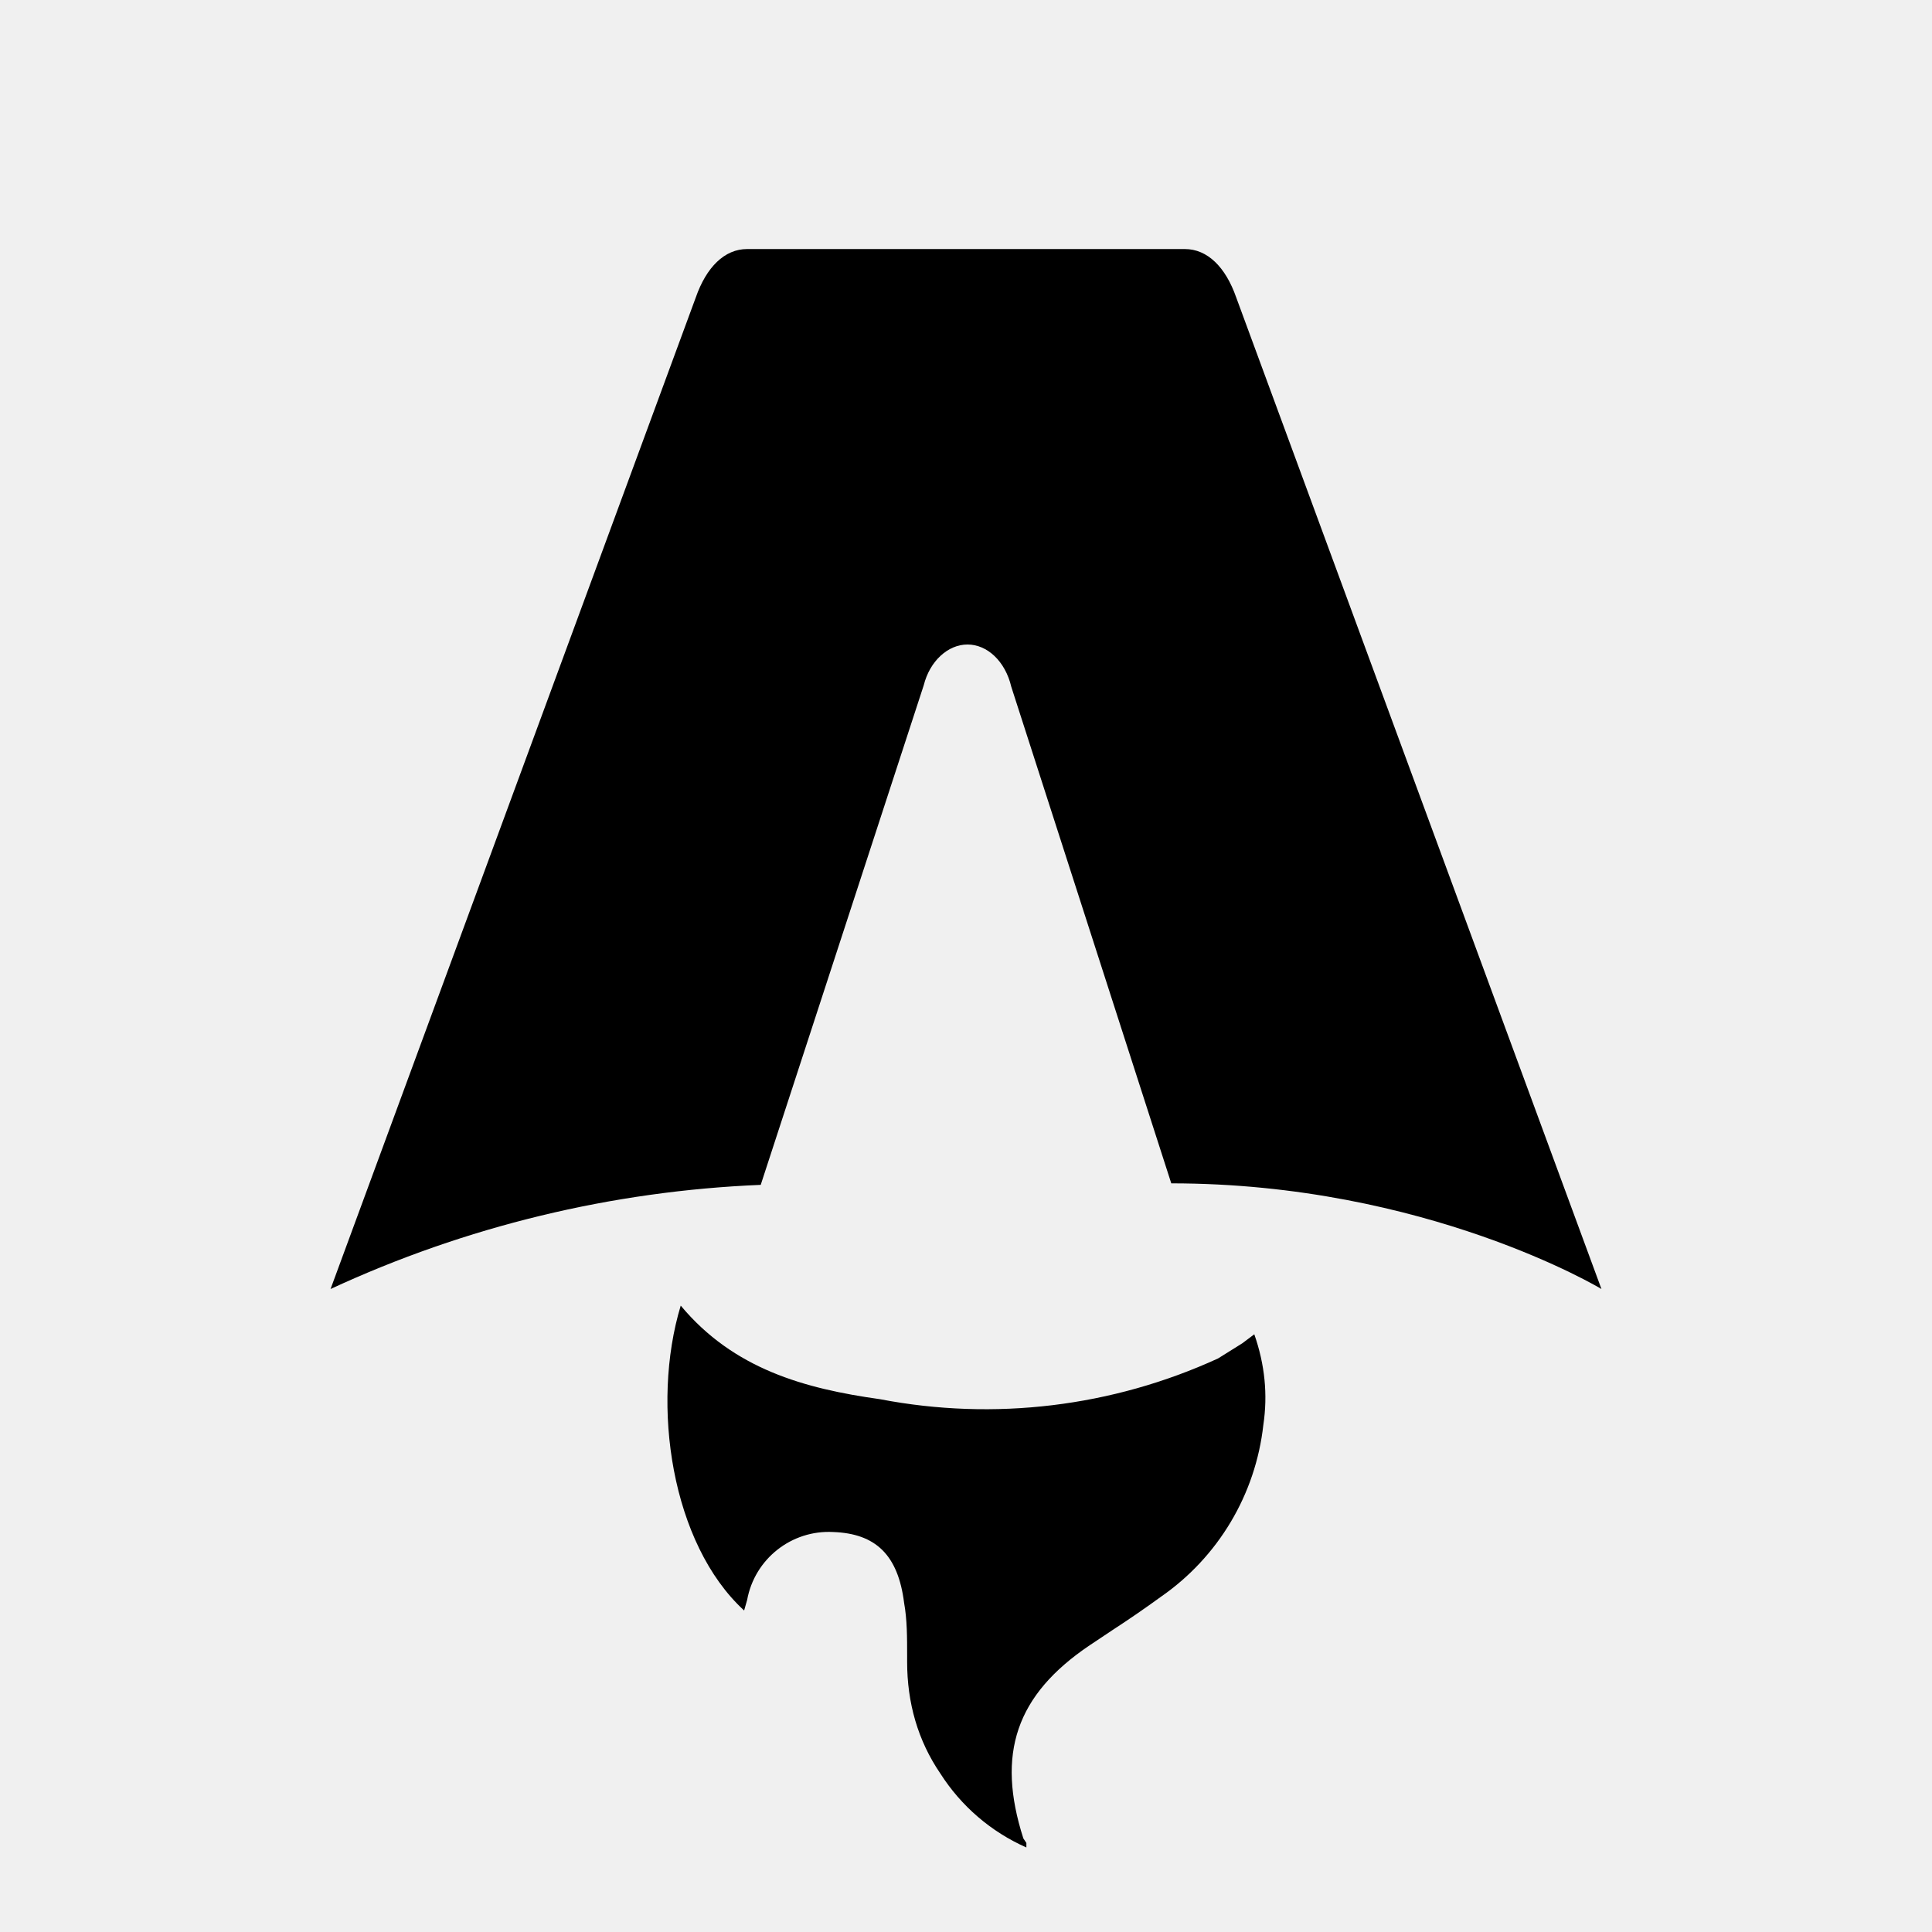
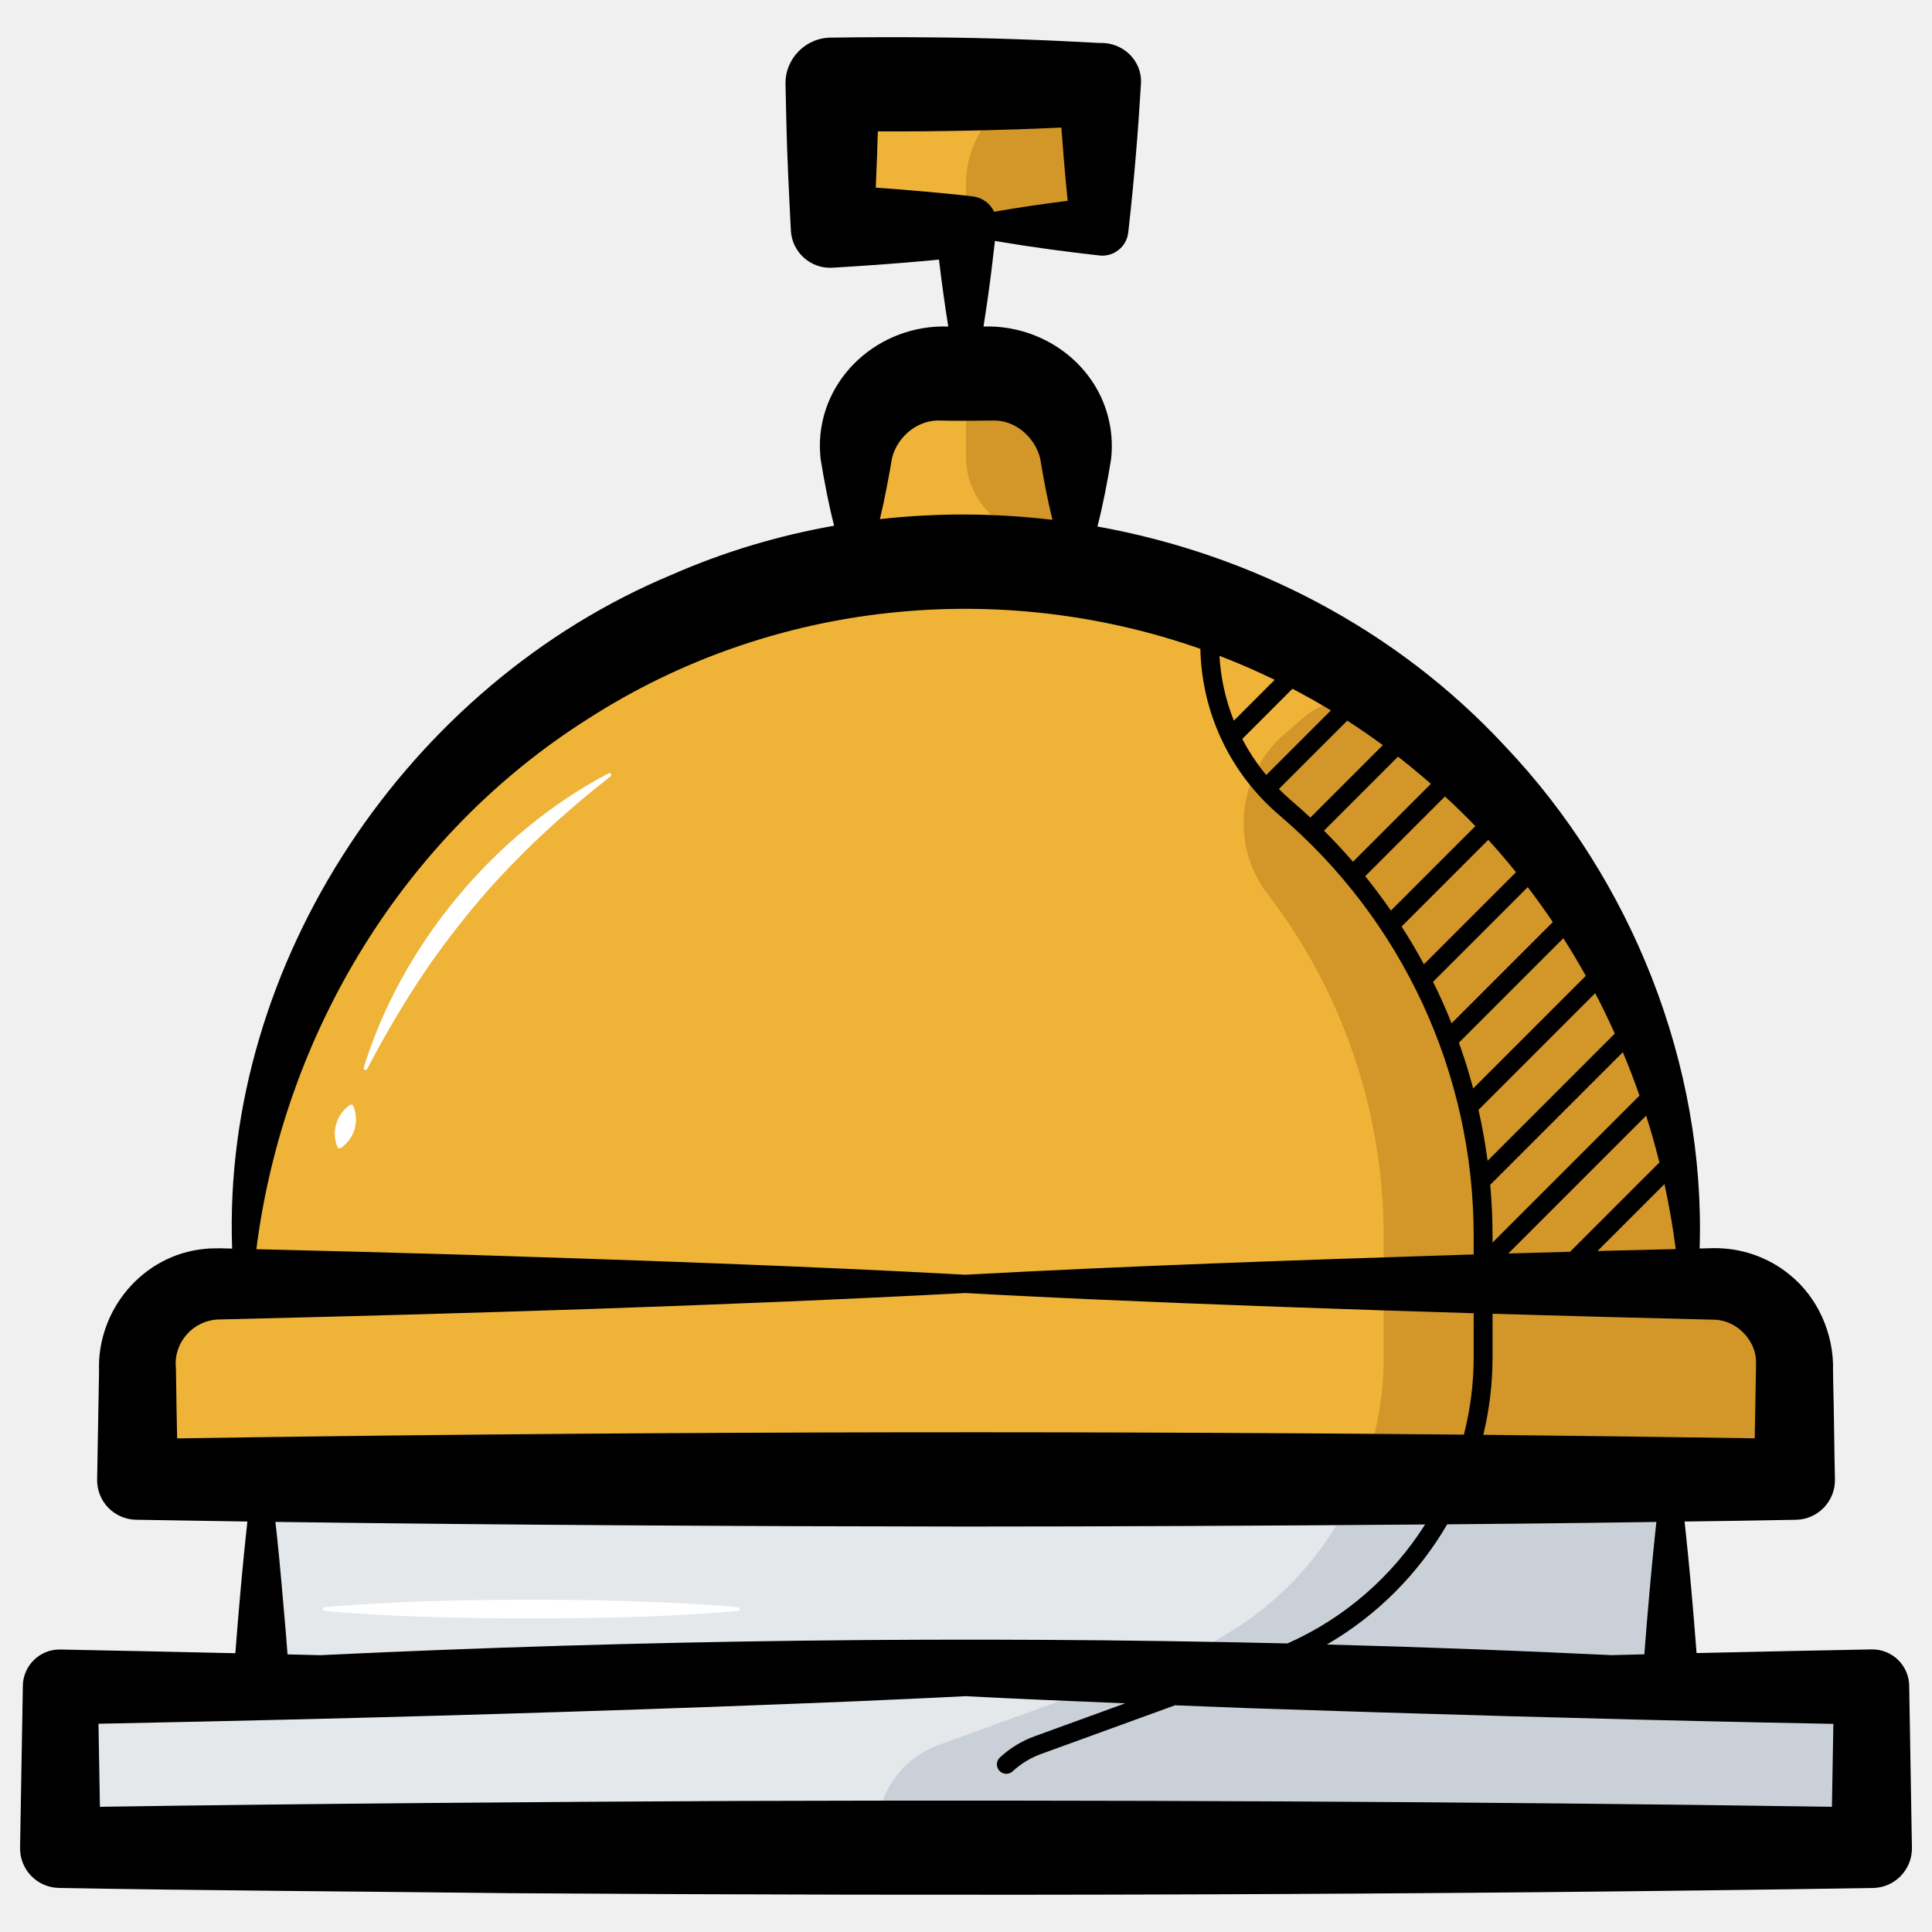
- <svg xmlns="http://www.w3.org/2000/svg" fill="none" viewBox="0 0 128 128">
-   <path d="M50.4 78.5a75.1 75.1 0 0 0-28.5 6.9l24.2-65.7c.7-2 1.9-3.2 3.4-3.2h29c1.5 0 2.7 1.2 3.4 3.2l24.2 65.7s-11.6-7-28.5-7L67 45.5c-.4-1.7-1.6-2.8-2.9-2.8-1.3 0-2.5 1.1-2.9 2.7L50.4 78.5Zm-1.1 28.2Zm-4.2-20.2c-2 6.6-.6 15.8 4.2 20.2a17.5 17.5 0 0 1 .2-.7 5.5 5.5 0 0 1 5.7-4.5c2.8.1 4.3 1.5 4.7 4.7.2 1.1.2 2.3.2 3.5v.4c0 2.7.7 5.2 2.2 7.4a13 13 0 0 0 5.7 4.9v-.3l-.2-.3c-1.8-5.6-.5-9.5 4.4-12.8l1.5-1a73 73 0 0 0 3.2-2.2 16 16 0 0 0 6.8-11.4c.3-2 .1-4-.6-6l-.8.6-1.6 1a37 37 0 0 1-22.4 2.7c-5-.7-9.7-2-13.2-6.2Z" />
-   <style>
-         path { fill: #000; }
-         @media (prefers-color-scheme: dark) {
-             path { fill: #FFF; }
-         }
-     </style>
+ <svg xmlns="http://www.w3.org/2000/svg" height="512" viewBox="0 0 512 512" width="512">
+   <path d="M226.92 150.41v-28.95c0-12.39 10.04-22.43 22.43-22.43h13.3c12.39 0 22.43 10.04 22.43 22.43v28.95" fill="#efb338" />
+   <path d="M262.65 99.02H256v22.04c0 11.62 9.42 21.03 21.03 21.03h8.05v-20.64c0-12.39-10.04-22.43-22.43-22.43" fill="#d39629" />
+   <path d="M256 59.96h35.44V22.35h-70.88v37.61z" fill="#efb338" />
+   <path d="M256 48.6v11.36h35.44V22.35h-9.18C267.75 22.35 256 34.1 256 48.6" fill="#d39629" />
+   <path d="M445.47 392.05v55.02H66.53v-55.02" fill="#e4e8eb" />
+   <path d="M445.47 447.07v-55.02h-85.13c-8.94 21.85-26.76 39.54-49.87 47.95l-19.44 7.07z" fill="#cad0d7" />
+   <path d="M256 447.07h240v42.58H16v-42.58z" fill="#e4e8eb" />
+   <path d="M496 447.07H291.03l-42.35 15.4a24.63 24.63 0 0 0-16.22 23.15v4.04H496z" fill="#cad0d7" />
+   <path d="M256 340.24h198.14c11.83 0 21.42 9.59 21.42 21.42v30.4H36.44v-30.4c0-11.83 9.59-21.42 21.42-21.42h6.69z" fill="#efb338" />
+   <path d="M475.56 392.05v-30.4c0-11.83-9.59-21.42-21.42-21.42h-87.45v19.5c0 11.32-2.24 22.26-6.35 32.31h115.22z" fill="#d39629" />
+   <path d="M64.55 340.24c0-105.74 85.72-191.45 191.45-191.45s191.45 85.72 191.45 191.45" fill="#efb338" />
+   <path d="M447.45 340.24c0-56.26-27.63-116.2-74.35-150.92-8.35-6.21-19.88-5.85-27.76.95l-4.93 4.26c-12.43 10.74-14.48 29.35-4.48 42.39a148.9 148.9 0 0 1 30.75 90.63v12.69z" fill="#d39629" />
+   <path d="M505.96 447.07c.1-5.53-4.43-10.08-9.96-9.96-11.15.2-30.92.62-46.39.97-.89-11.55-1.91-23.32-3.18-34.86 9.84-.13 19.67-.27 29.51-.46 5.81-.1 10.44-4.9 10.34-10.71-.15-5.43-.27-19.31-.44-24.58l-.07-4.1c.32-9.77-4.03-19.67-11.66-25.69-5.58-4.56-12.76-6.98-19.94-6.91l-3.75.09c1.57-48.67-17.96-97.83-51.75-133.31-28.7-30.89-67.12-50.7-107.84-58.02 1.52-5.9 2.65-11.89 3.63-17.91.34-3.13.22-6.38-.42-9.48-3.07-15.49-17.59-26.14-33.4-25.6.37-2.35.73-4.71 1.07-7.06.74-5.21 1.37-10.43 1.96-15.64l1.17.21c8.83 1.48 17.69 2.67 26.58 3.66 3.78.39 7.17-2.34 7.58-6.13.4-3.67.83-7.37 1.16-11.04.61-6.26 1.14-12.53 1.58-18.81l.62-9.4c0-.04.01-.13.01-.17.35-6.17-4.88-11.03-10.95-10.77-14.51-.81-29.75-1.37-44.3-1.48-8.57-.09-18.06-.07-26.58.06-6.87-.15-12.54 5.49-12.37 12.37l.21 9.4c.19 9.47.73 19.84 1.21 29.35.3 5.74 5.2 10.16 10.94 9.86 2.95-.15 5.91-.38 8.86-.57 6.49-.43 12.98-.96 19.45-1.58.71 5.93 1.51 11.84 2.46 17.74-18.3-.65-34.21 13.6-34.03 32 .06.84.09 2.28.2 3.09.97 5.95 2.09 11.86 3.58 17.69-14.67 2.59-29.1 6.88-42.94 12.95-70.06 29.14-119.35 102.89-116.59 178.62-1.06-.02-2.11-.05-3.17-.08-1.38 0-2.83.01-4.2.17-16.26 1.58-28.5 16.11-27.9 32.4-.04 2.67-.18 9.52-.22 12.29l-.29 16.39c-.11 5.8 4.5 10.58 10.3 10.69 9.66.17 19.53.33 29.52.47-1.28 11.55-2.3 23.33-3.19 34.9-15.54-.35-31.02-.68-46.41-.98-5.52-.11-10 4.43-9.91 9.94l-.73 42.58c-.1 5.79 4.5 10.56 10.29 10.66 34.79.67 85.16.98 120.38 1.4 117.48.8 243.01.49 360.37-1.38 5.8-.1 10.42-4.88 10.32-10.68zm-67.27-41.26c-1.1 10.39-2.09 21.76-2.92 32.6-2.89.07-5.79.15-8.69.22a3521 3521 0 0 0-75.44-2.82c13.33-7.73 24.27-18.79 31.89-31.85 13.06-.11 25.6-.24 37.13-.38 6.1-.09 12.2-.17 18.3-.25-.08.82-.17 1.65-.27 2.48m15.75-56.07c6.02.21 11.23 5.76 10.92 11.75.01.34 0 1.46-.02 1.89-.05 2.65-.16 9.54-.22 12.29l-.1 5.5c-23.87-.37-47.85-.68-71.93-.93 1.6-6.63 2.45-13.5 2.45-20.51v-11.57c19.81.59 39.52 1.11 58.9 1.58M323.17 173.8c4.96 1.9 9.84 4.03 14.64 6.36l-10.82 10.82a54.4 54.4 0 0 1-3.82-17.18m19.34 8.73c3.45 1.8 6.84 3.71 10.19 5.73l-17.14 17.13a54 54 0 0 1-6.34-9.57zm14.53 8.45c3.2 2.06 6.34 4.22 9.42 6.49l-19.2 19.2c-1.64-1.52-3.3-3.02-5.01-4.48-1.16-.99-2.26-2.03-3.33-3.1zm13.45 9.54c2.36 1.84 4.69 3.74 6.97 5.7.59.5 1.16 1.01 1.73 1.51l-20.64 20.64c-2.45-2.83-5.01-5.58-7.68-8.23zm12.44 10.55c2.77 2.54 5.46 5.16 8.06 7.86l-22.38 22.38c-2.16-3.11-4.43-6.14-6.82-9.1zm11.48 11.5c2.54 2.78 4.98 5.64 7.34 8.57l-24.4 24.4c-1.84-3.41-3.81-6.74-5.91-10zm10.45 12.53c2.31 3.02 4.53 6.11 6.65 9.26l-26.82 26.82c-1.49-3.73-3.13-7.4-4.92-10.99zm9.45 13.54c2.08 3.26 4.06 6.59 5.95 9.97l-29.85 29.84c-1.09-4.1-2.35-8.15-3.78-12.13zm13.63 25.27-33.71 33.71c-.6-4.55-1.41-9.06-2.41-13.5l30.92-30.92c1.84 3.51 3.57 7.09 5.2 10.71m6.54 16.44-38.94 38.94v-1.74c0-4.55-.21-9.07-.62-13.56l35.15-35.15c1.6 3.79 3.06 7.63 4.41 11.51m5.28 17.71-23.67 23.67c-5.46.15-10.92.3-16.37.46l36.53-36.53c1.3 4.09 2.47 8.23 3.51 12.4m-16.4 23.47 17.74-17.74c1.24 5.7 2.25 11.44 2.98 17.23-6.91.17-13.82.33-20.72.51M281.27 33.81c.42 5.67.89 11.38 1.42 16.75.08.89.17 1.77.26 2.66-6.52.82-13.02 1.75-19.49 2.9a7.21 7.21 0 0 0-5.68-4.08l-1.78-.21c-7.96-.85-15.93-1.53-23.91-2.1.21-4.82.4-9.87.55-14.91 16.17.05 32.48-.27 48.63-1.01m-44.84 87.43c1.58-5.85 7.06-10.13 12.93-9.79l2.21.04c3.61.05 8.49 0 12.08-.05 5.62.09 10.71 4.55 12.04 10.19.86 5.41 1.91 10.79 3.22 16.13-15.16-1.8-30.52-1.89-45.73-.18 1.31-5.41 2.3-10.88 3.25-16.34m-80.51 69.2c48.92-31.43 109.22-37.08 162.19-18.49.36 17 7.92 33 20.9 44.06 32.75 27.88 51.53 68.53 51.53 111.54v4.9c-1.15.03-2.3.06-3.46.1-42.3 1.35-88.82 2.95-131.09 5.26-.03 0-.05.01-.08.01-42.24-2.31-88.73-3.9-131-5.25-18.99-.57-37.98-1.06-56.97-1.52 7.27-57.12 39.14-109.78 87.98-140.61M57.85 349.68c65.42-1.56 132.67-3.57 198.07-7.02.03 0 .05.01.08.01 10.92.63 21.85 1.11 32.77 1.64 33.39 1.47 67.7 2.68 101.77 3.71v11.72c0 7-.91 13.87-2.6 20.46-113.42-1.1-228.67-.76-341 .99-.11-5.29-.22-10.82-.24-13.72l-.07-4.1-.02-1.02c-.62-6.63 4.64-12.44 11.24-12.67m17.95 83.64c-.69-8.05-1.66-19.6-2.53-27.51-.1-.83-.19-1.66-.28-2.49 60.23.82 125.03 1.18 183.02 1.23 35.66 0 80.84-.21 121.66-.55-8.65 13.66-21.23 24.78-36.48 31.53-85.44-2.03-170.89-.98-256.33 3.11l-8.66-.21c-.14-1.7-.27-3.41-.4-5.11M196 477.27c-52.18.23-116.15.74-169.52 1.55l-.38-22.01c15.88-.32 37.9-.79 49.9-1.09 48.71-1.17 101.31-2.82 150-4.83 9.97-.46 19.94-.86 29.92-1.39.03 0 .05.01.08.01 12.98.68 27.68 1.3 42.19 1.89l-24.01 8.73a27.1 27.1 0 0 0-9.2 5.62 2.497 2.497 0 0 0-.13 3.53c.49.53 1.16.8 1.83.8.61 0 1.22-.22 1.7-.67a22.1 22.1 0 0 1 7.5-4.58l35.51-12.91c6.78.26 13.38.52 19.6.76 43.56 1.47 91.37 2.85 135 3.77l19.87.39-.38 21.98c-93.95-1.43-196-1.85-289.48-1.55" />
+   <path d="M96.39 282.96c10.04-32.6 34.67-62.16 64.86-78.01.24-.12.53-.03.65.21.11.21.05.46-.13.6-11.74 9.19-22.69 19.2-32.56 30.29-5.26 6-11.05 13.38-15.59 19.93-6.02 8.76-11.36 17.84-16.33 27.34-.13.24-.42.33-.66.21a.49.49 0 0 1-.24-.57m-6.97 21c-1.67-3.99-.26-8.69 3.31-11.12.32-.2.75-.07.9.28 1.65 4.06.32 8.58-3.27 11.09-.31.22-.78.1-.94-.25m-3.4 121.97c22.42-1.97 45.95-2.13 68.48-1.9 13.72.26 27.4.67 41.09 1.91.27.02.46.26.44.53-.02.24-.21.42-.44.44-22.42 1.96-45.95 2.13-68.48 1.91-13.72-.26-27.4-.66-41.09-1.91a.48.48 0 0 1-.44-.53c.02-.24.21-.43.44-.45" fill="#fff" />
</svg>
